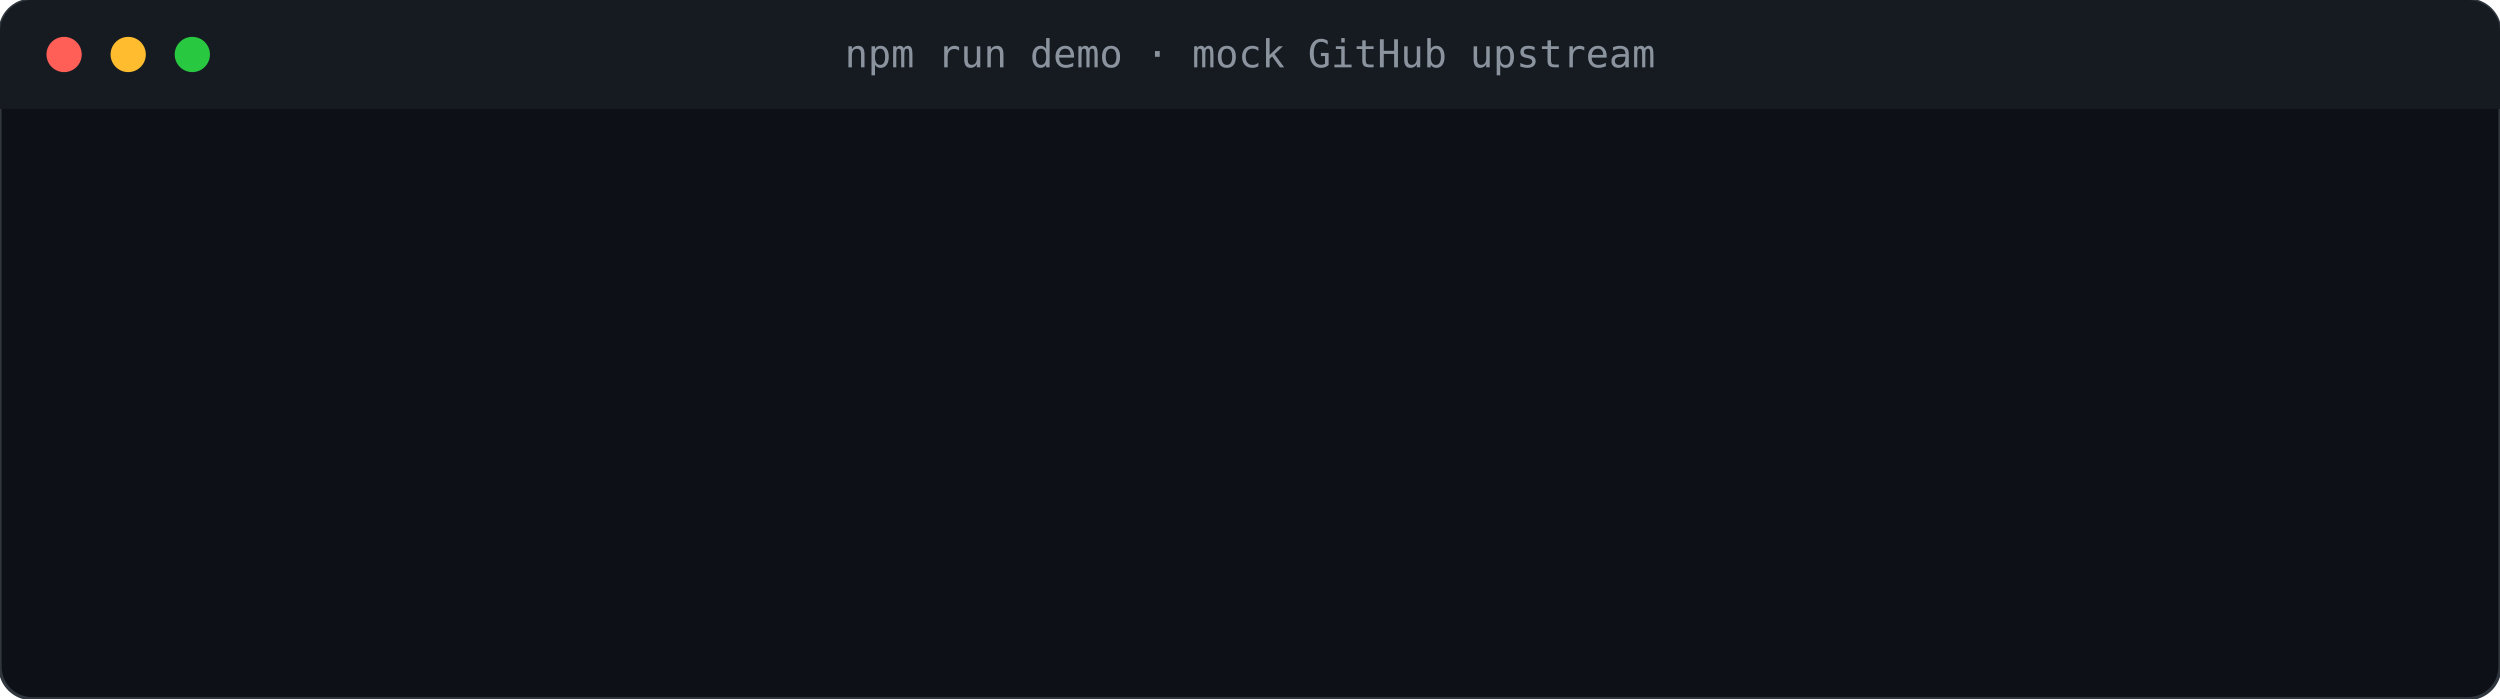
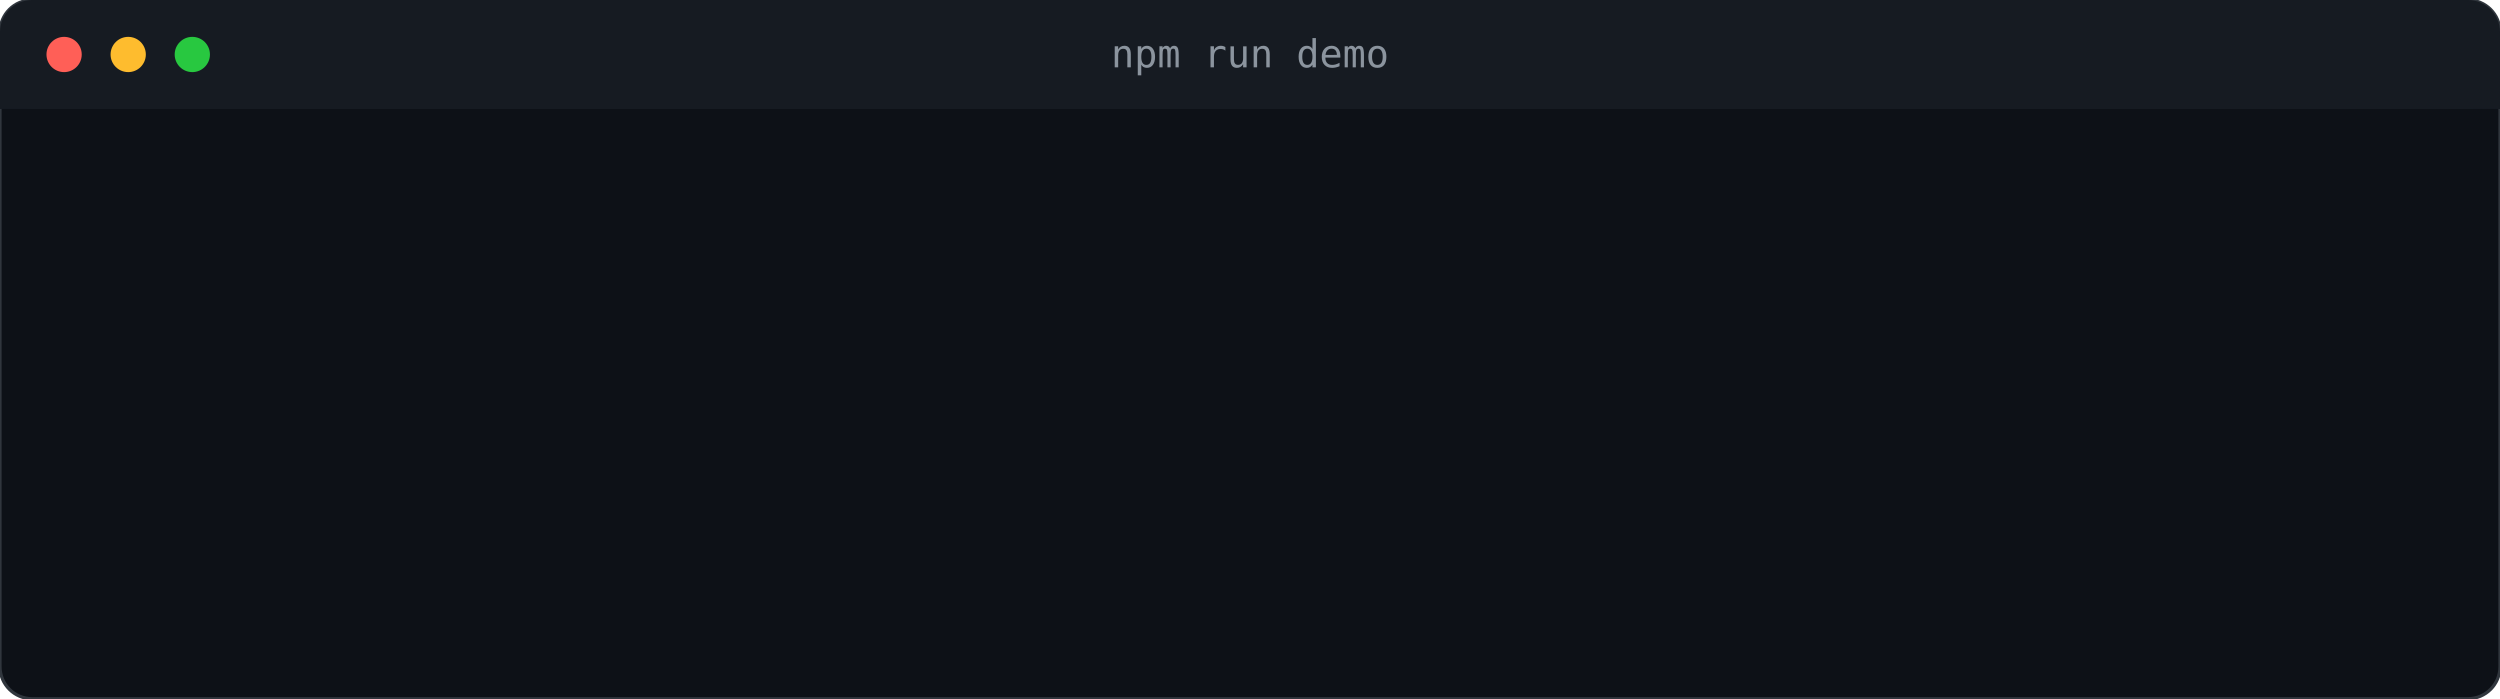
<svg xmlns="http://www.w3.org/2000/svg" viewBox="0 0 780 218" font-family="ui-monospace,SFMono-Regular,Menlo,Consolas,monospace">
  <style>
  .l { opacity: 0; animation: reveal 0.15s ease-out forwards; }
  @keyframes reveal { to { opacity: 1; } }
</style>
  <rect width="780" height="218" rx="10" fill="#0d1117" stroke="#30363d" />
  <rect width="780" height="34" rx="10" fill="#161b22" />
  <rect y="24" width="780" height="10" fill="#161b22" />
  <circle cx="20" cy="17" r="5.5" fill="#ff5f57" />
  <circle cx="40" cy="17" r="5.5" fill="#febc2e" />
  <circle cx="60" cy="17" r="5.5" fill="#28c840" />
-   <text x="390" y="21" text-anchor="middle" font-size="12" fill="#8b949e">npm run demo · mock GitHub upstream</text>
+   <text x="390" y="21" text-anchor="middle" font-size="12" fill="#8b949e">npm run demo</text>
  <text class="l" style="animation-delay:0.53s" y="83" font-size="13">
    <tspan x="16" fill="#8b949e" xml:space="preserve">  pass 1</tspan>
  </text>
  <text class="l" style="animation-delay:1.30s" y="102" font-size="13">
-     <tspan x="16" fill="#e6edf3" xml:space="preserve">    list_pull_requests    417 ms</tspan>
+     <tspan x="16" fill="#e6edf3" xml:space="preserve">    list_pull_requests    421 ms</tspan>
  </text>
  <text class="l" style="animation-delay:2.05s" y="121" font-size="13">
-     <tspan x="16" fill="#e6edf3" xml:space="preserve">    get_pull_request #7   407 ms</tspan>
+     <tspan x="16" fill="#e6edf3" xml:space="preserve">    get_pull_request #7   404 ms</tspan>
  </text>
  <text class="l" style="animation-delay:2.58s" y="159" font-size="13">
    <tspan x="16" fill="#8b949e" xml:space="preserve">  pass 2</tspan>
  </text>
  <text class="l" style="animation-delay:3.34s" y="178" font-size="13">
-     <tspan x="16" fill="#e6edf3" xml:space="preserve">    list_pull_requests    405 ms   </tspan>
+     <tspan x="16" fill="#e6edf3" xml:space="preserve">    list_pull_requests    404 ms   </tspan>
    <tspan x="289.91" fill="#8b949e" xml:space="preserve">→ prefetches #7</tspan>
  </text>
  <text class="l" style="animation-delay:3.69s" y="197" font-size="13">
-     <tspan x="16" fill="#e6edf3" xml:space="preserve">    get_pull_request #7     2 ms   </tspan>
-     <tspan x="289.91" fill="#3fb950" xml:space="preserve">prefetched ✓ 248× faster</tspan>
+     <tspan x="16" fill="#e6edf3" xml:space="preserve">    get_pull_request #7     1 ms   </tspan>
+     <tspan x="289.91" fill="#3fb950" xml:space="preserve">prefetched ✓ 295× faster</tspan>
  </text>
</svg>
